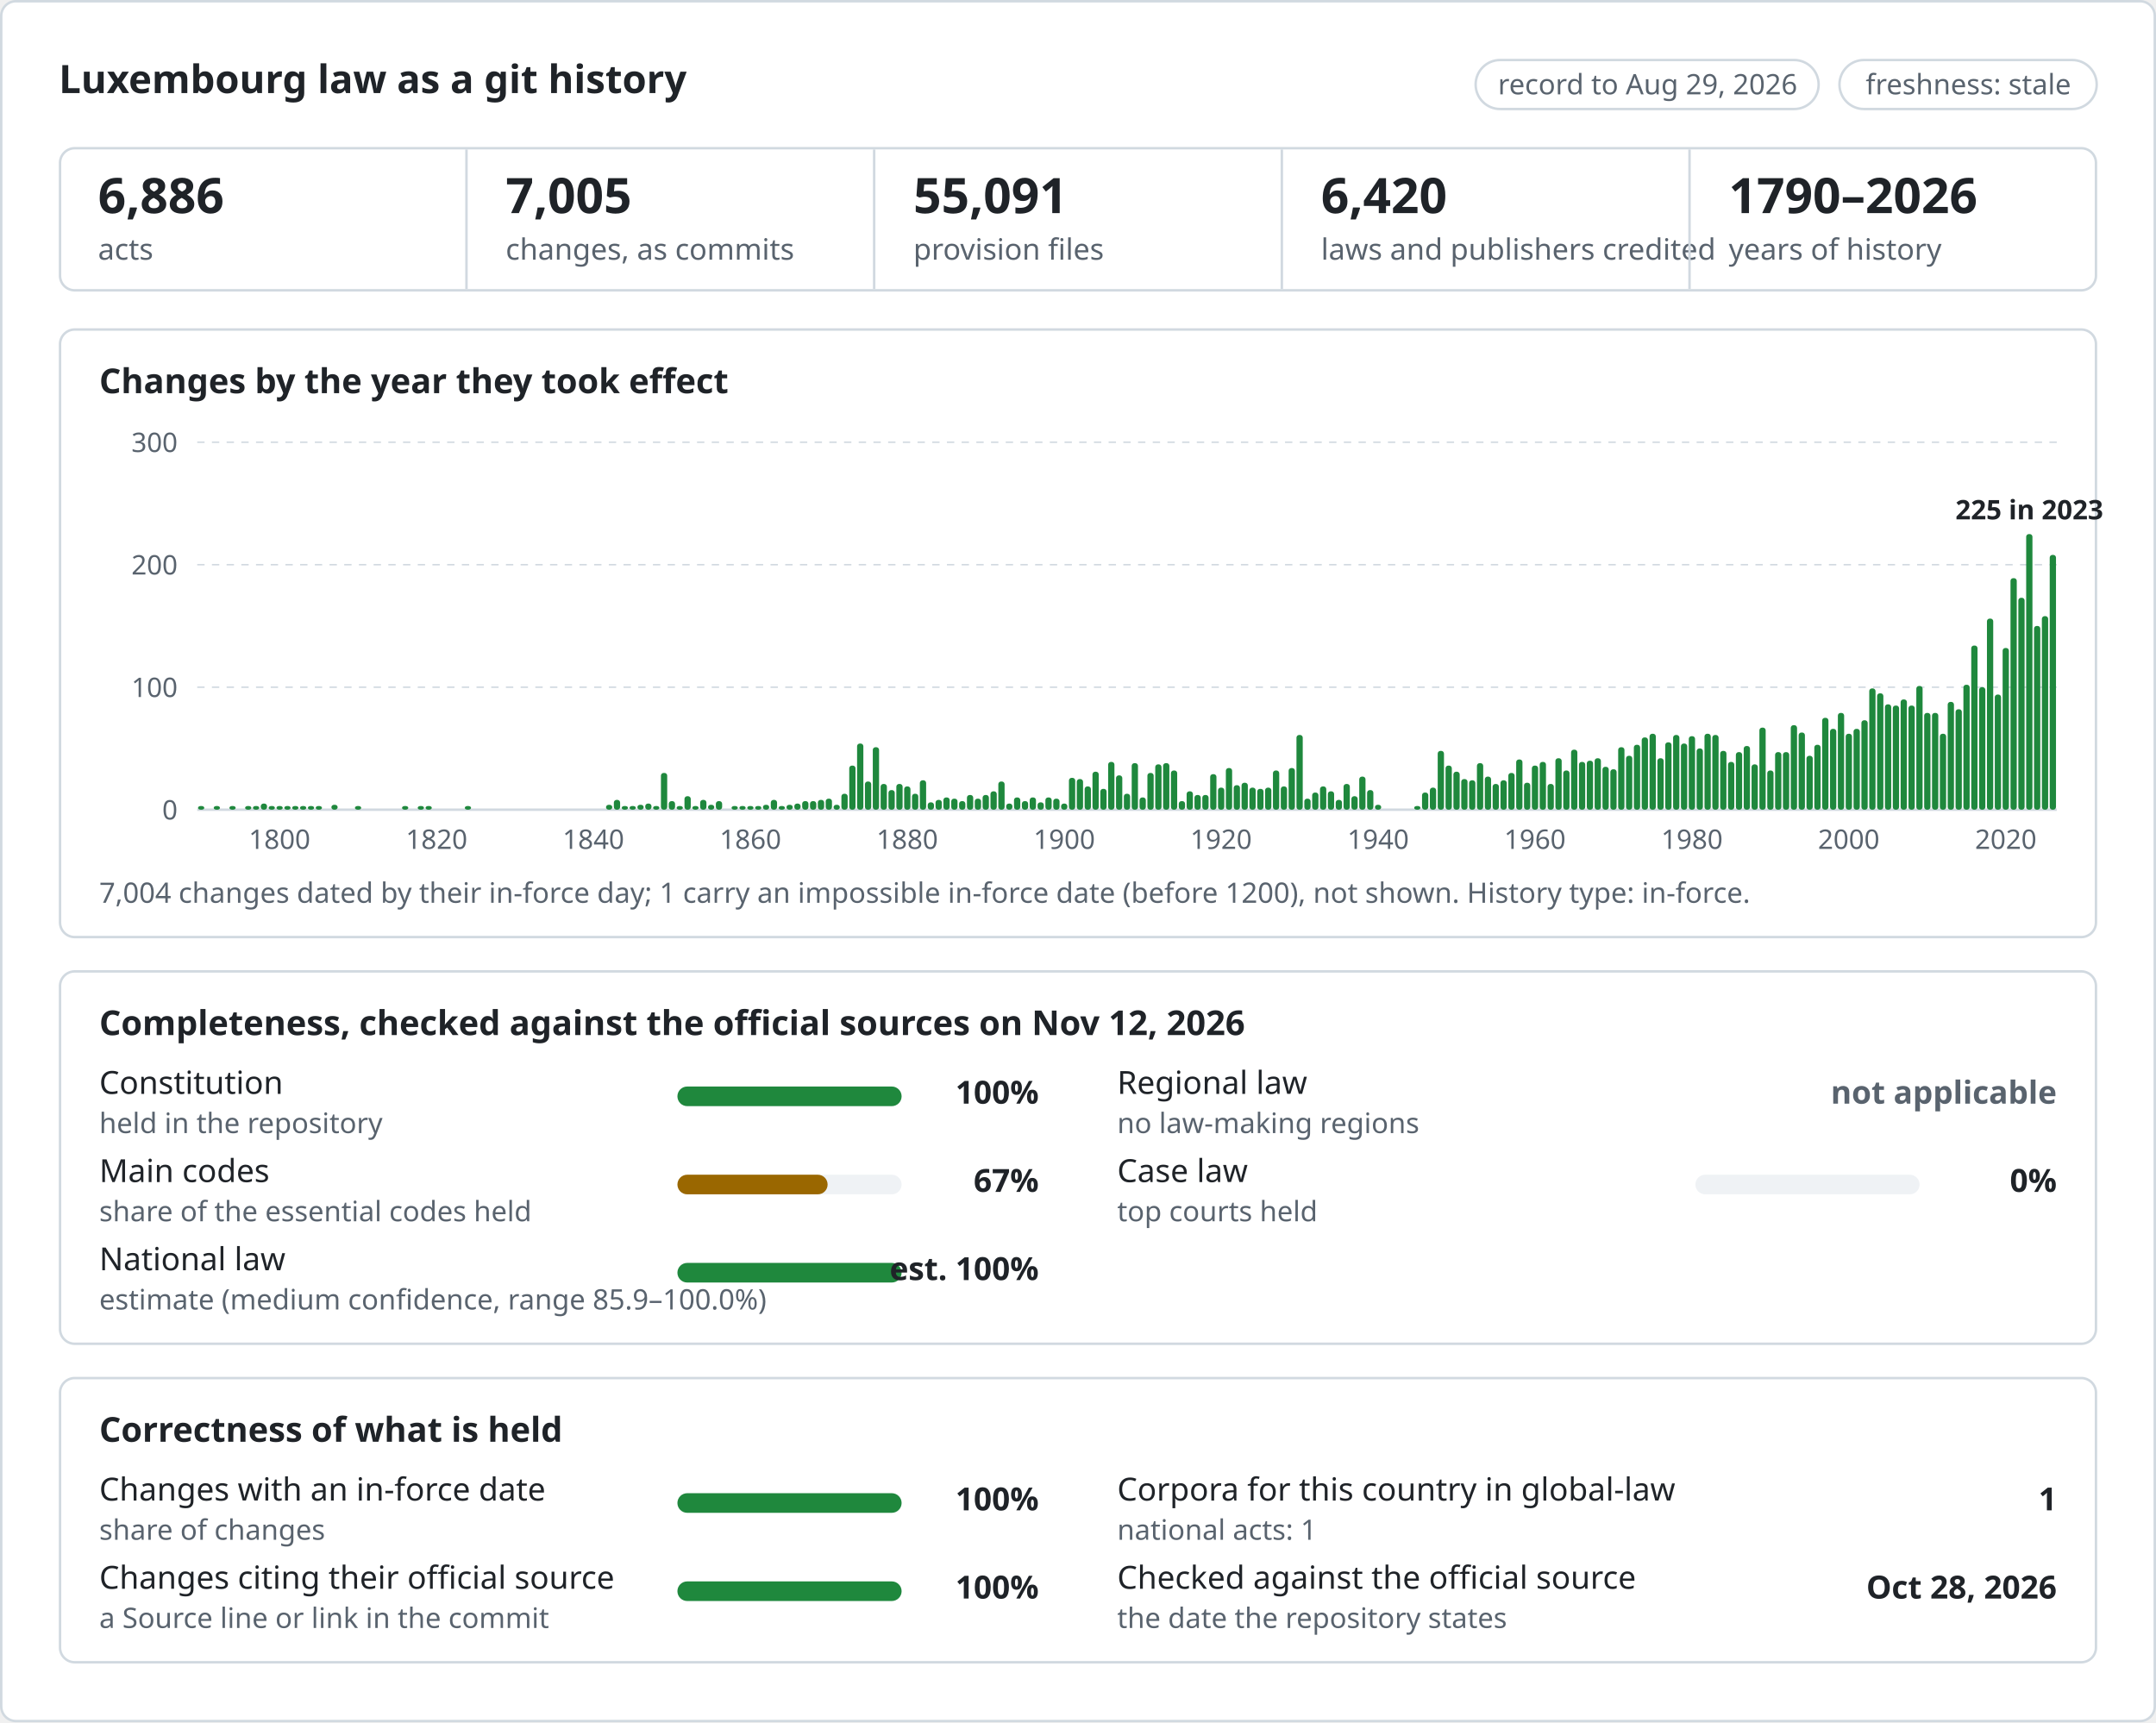
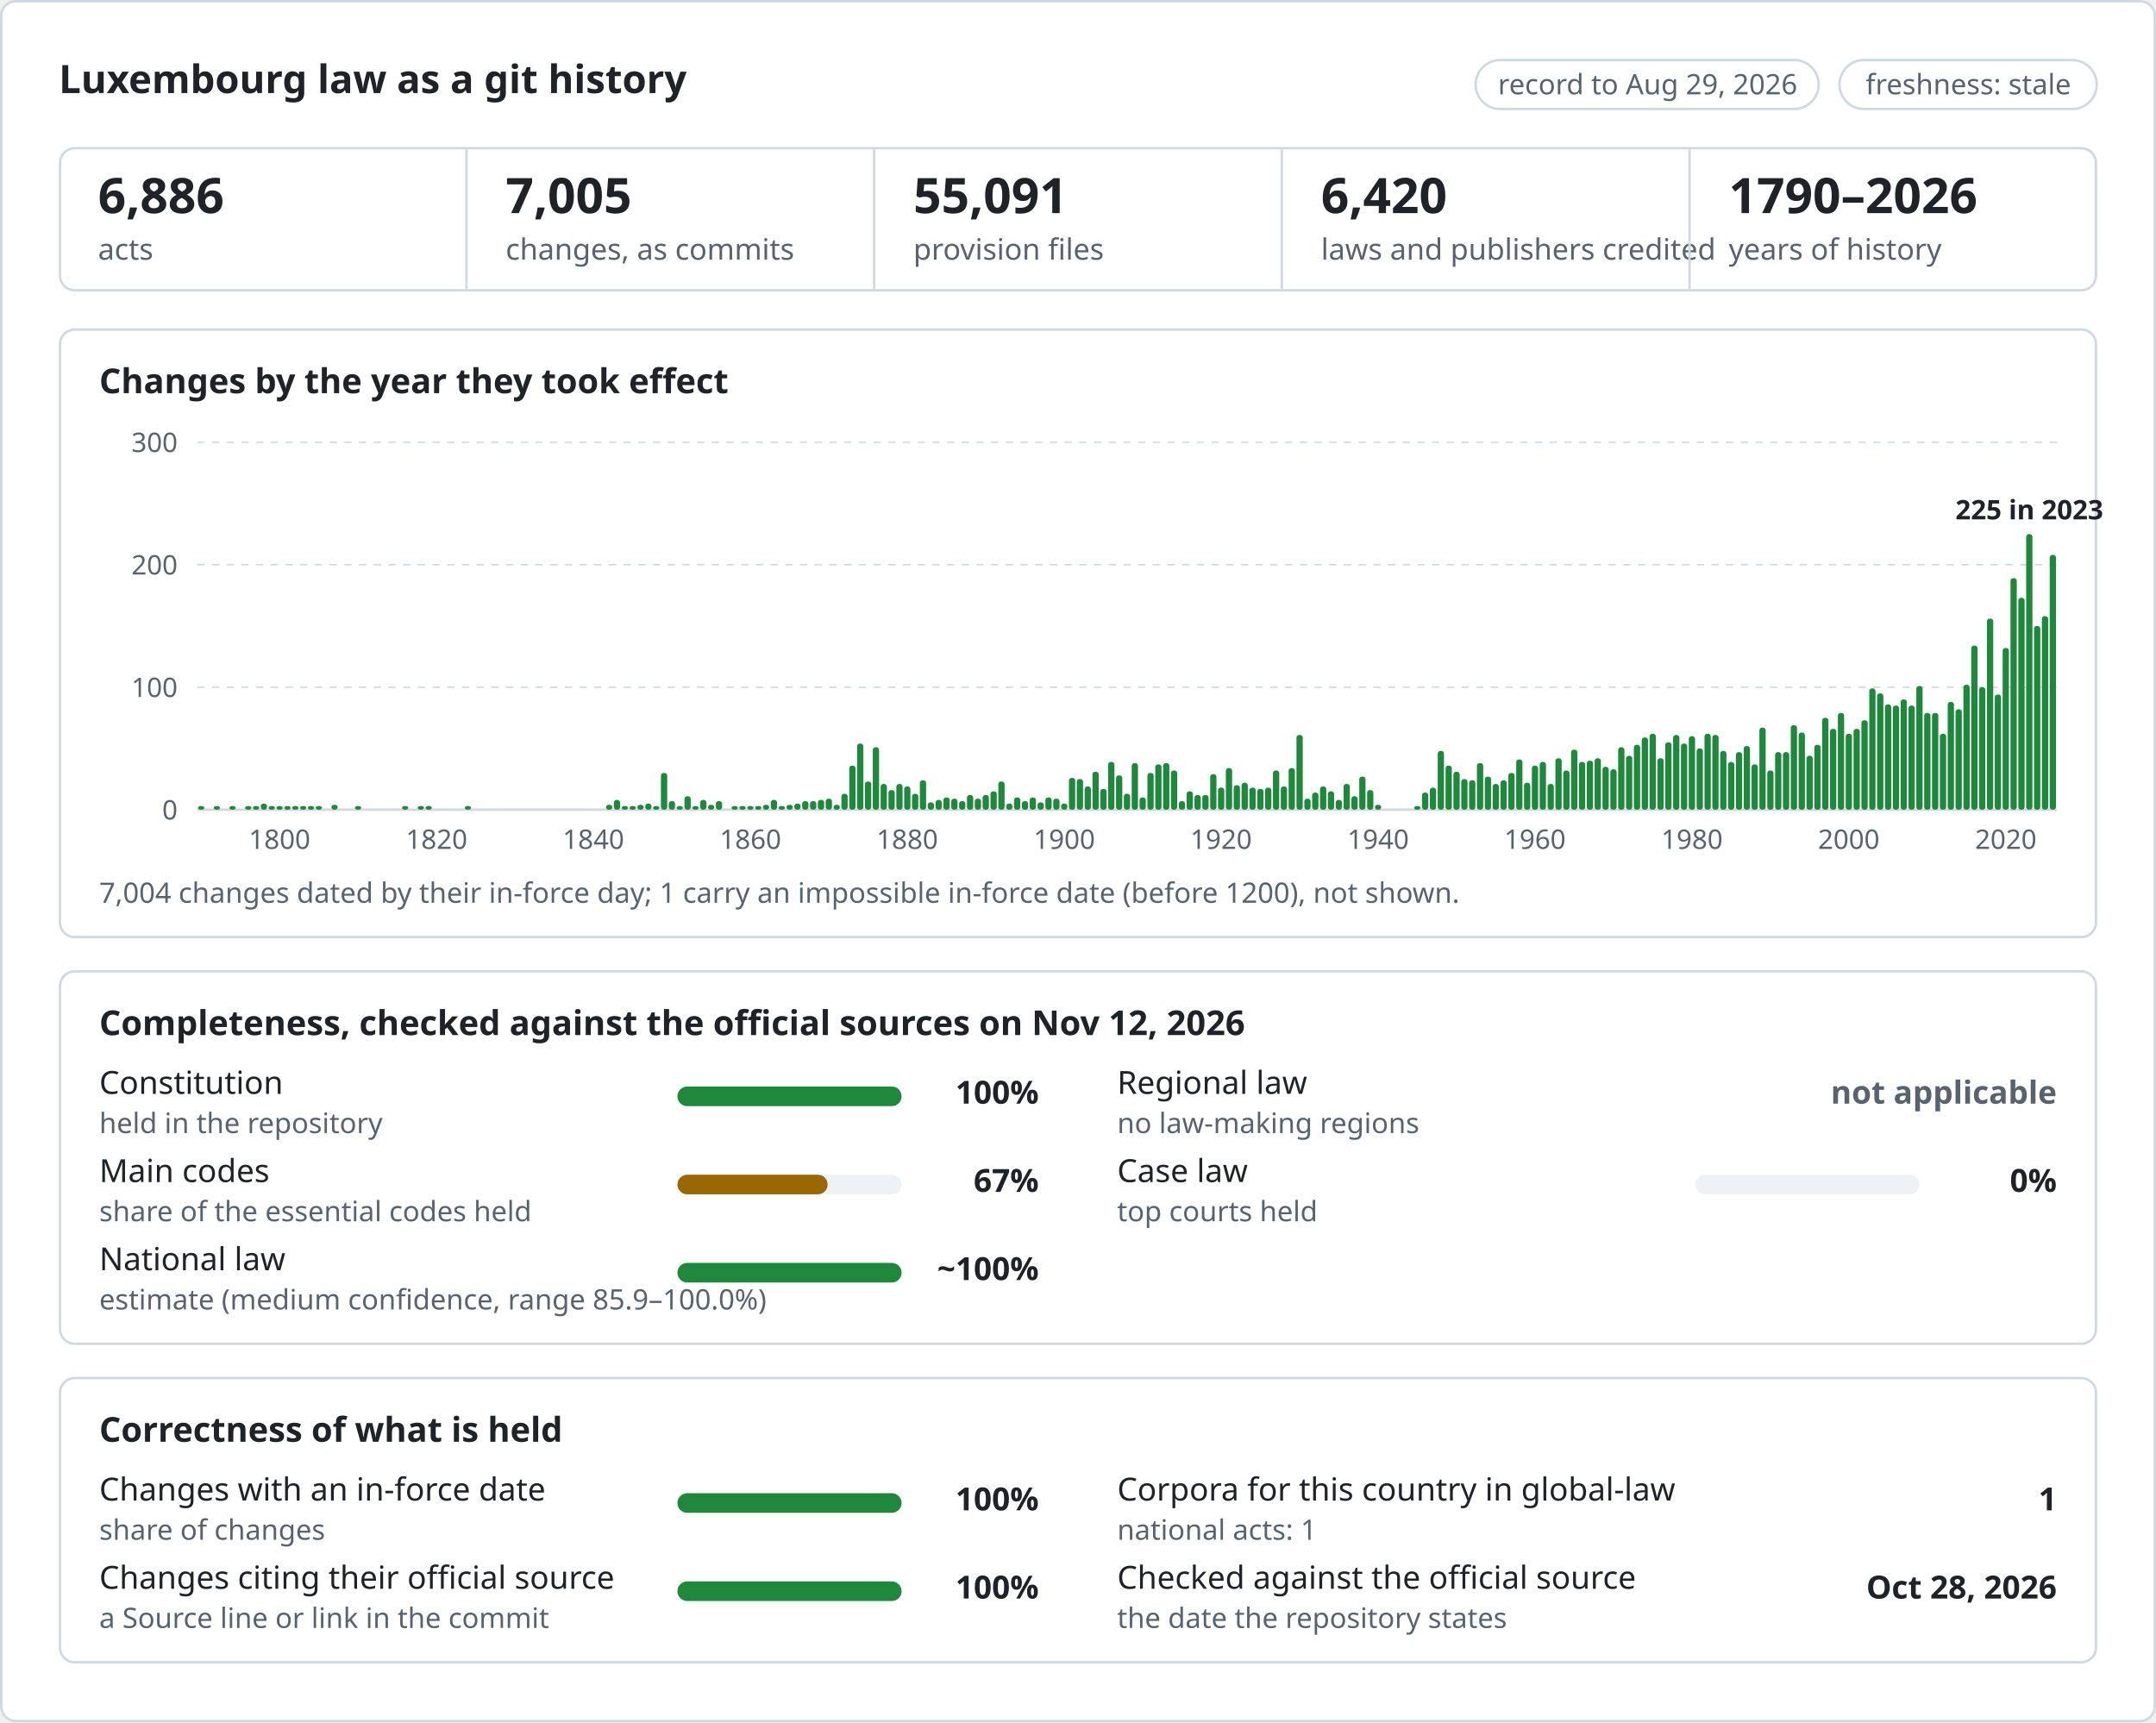
<svg xmlns="http://www.w3.org/2000/svg" width="880" height="703" viewBox="0 0 880 703" font-family="-apple-system,BlinkMacSystemFont,Segoe UI,Noto Sans,Helvetica,Arial,sans-serif">
  <rect x="0.5" y="0.5" width="879" height="702" rx="6" fill="#ffffff" stroke="#d1d9e0" />
  <text x="24" y="38" font-size="16" font-weight="600" fill="#1f2328">Luxembourg law as a git history</text>
  <rect x="602.3" y="24.5" width="140" height="20" rx="10" fill="none" stroke="#d1d9e0" />
  <text x="672.5" y="38.5" font-size="11.5" font-weight="500" text-anchor="middle" fill="#59636e">record to Aug 29, 2026</text>
  <rect x="750.8" y="24.5" width="105" height="20" rx="10" fill="none" stroke="#d1d9e0" />
  <text x="803.4" y="38.5" font-size="11.5" font-weight="500" text-anchor="middle" fill="#59636e">freshness: stale</text>
  <rect x="24.5" y="60.5" width="831" height="58" rx="6" fill="#ffffff" stroke="#d1d9e0" />
  <text x="40.0" y="87" font-size="20" font-weight="600" fill="#1f2328">6,886</text>
  <text x="40.0" y="106" font-size="12" fill="#59636e">acts</text>
  <line x1="190.4" y1="61" x2="190.4" y2="118" stroke="#d1d9e0" />
  <text x="206.4" y="87" font-size="20" font-weight="600" fill="#1f2328">7,005</text>
  <text x="206.4" y="106" font-size="12" fill="#59636e">changes, as commits</text>
  <line x1="356.8" y1="61" x2="356.8" y2="118" stroke="#d1d9e0" />
  <text x="372.8" y="87" font-size="20" font-weight="600" fill="#1f2328">55,091</text>
  <text x="372.8" y="106" font-size="12" fill="#59636e">provision files</text>
  <line x1="523.2" y1="61" x2="523.2" y2="118" stroke="#d1d9e0" />
  <text x="539.2" y="87" font-size="20" font-weight="600" fill="#1f2328">6,420</text>
  <text x="539.2" y="106" font-size="12" fill="#59636e" textLength="142" lengthAdjust="spacingAndGlyphs">laws and publishers credited</text>
  <line x1="689.6" y1="61" x2="689.6" y2="118" stroke="#d1d9e0" />
  <text x="705.6" y="87" font-size="20" font-weight="600" fill="#1f2328">1790–2026</text>
  <text x="705.6" y="106" font-size="12" fill="#59636e">years of history</text>
  <rect x="24.5" y="134.5" width="831" height="248" rx="6" fill="#ffffff" stroke="#d1d9e0" />
  <text x="40.5" y="160.5" font-size="14" font-weight="600" fill="#1f2328">Changes by the year they took effect</text>
  <line x1="80.5" y1="330.5" x2="839.5" y2="330.5" stroke="#d1d9e0" stroke-width="1" />
  <text x="72.5" y="334.5" font-size="11" text-anchor="end" fill="#59636e">0</text>
  <line x1="80.5" y1="280.5" x2="839.5" y2="280.5" stroke="#d1d9e0" stroke-width="0.6" stroke-dasharray="3 3" />
  <text x="72.5" y="284.5" font-size="11" text-anchor="end" fill="#59636e">100</text>
  <line x1="80.5" y1="230.5" x2="839.5" y2="230.5" stroke="#d1d9e0" stroke-width="0.6" stroke-dasharray="3 3" />
  <text x="72.5" y="234.5" font-size="11" text-anchor="end" fill="#59636e">200</text>
  <line x1="80.5" y1="180.5" x2="839.5" y2="180.5" stroke="#d1d9e0" stroke-width="0.6" stroke-dasharray="3 3" />
  <text x="72.5" y="184.5" font-size="11" text-anchor="end" fill="#59636e">300</text>
  <rect x="80.82" y="329.0" width="2.56" height="1.5" rx="1.1" fill="#1f883d" />
  <rect x="87.23" y="329.0" width="2.56" height="1.5" rx="1.1" fill="#1f883d" />
  <rect x="93.63" y="329.0" width="2.56" height="1.5" rx="1.1" fill="#1f883d" />
  <rect x="100.04" y="329.0" width="2.56" height="1.5" rx="1.1" fill="#1f883d" />
  <rect x="103.24" y="329.0" width="2.56" height="1.5" rx="1.1" fill="#1f883d" />
  <rect x="106.44" y="328.0" width="2.56" height="2.5" rx="1.1" fill="#1f883d" />
  <rect x="109.64" y="329.0" width="2.56" height="1.5" rx="1.1" fill="#1f883d" />
  <rect x="112.85" y="329.0" width="2.56" height="1.5" rx="1.1" fill="#1f883d" />
  <text x="114.1" y="346.5" font-size="11" text-anchor="middle" fill="#59636e">1800</text>
  <rect x="116.05" y="329.0" width="2.56" height="1.5" rx="1.1" fill="#1f883d" />
  <rect x="119.25" y="329.0" width="2.56" height="1.5" rx="1.1" fill="#1f883d" />
  <rect x="122.45" y="329.0" width="2.56" height="1.5" rx="1.1" fill="#1f883d" />
  <rect x="125.66" y="329.0" width="2.56" height="1.5" rx="1.1" fill="#1f883d" />
  <rect x="128.86" y="329.0" width="2.56" height="1.5" rx="1.1" fill="#1f883d" />
  <rect x="135.26" y="328.5" width="2.56" height="2.0" rx="1.1" fill="#1f883d" />
  <rect x="144.87" y="329.0" width="2.56" height="1.5" rx="1.1" fill="#1f883d" />
  <rect x="164.09" y="329.0" width="2.56" height="1.5" rx="1.1" fill="#1f883d" />
  <rect x="170.49" y="329.0" width="2.56" height="1.5" rx="1.1" fill="#1f883d" />
  <rect x="173.69" y="329.0" width="2.56" height="1.5" rx="1.1" fill="#1f883d" />
  <text x="178.2" y="346.5" font-size="11" text-anchor="middle" fill="#59636e">1820</text>
  <rect x="189.71" y="329.0" width="2.56" height="1.5" rx="1.1" fill="#1f883d" />
  <text x="242.2" y="346.5" font-size="11" text-anchor="middle" fill="#59636e">1840</text>
  <rect x="247.35" y="328.5" width="2.56" height="2.0" rx="1.1" fill="#1f883d" />
  <rect x="250.55" y="326.5" width="2.56" height="4.0" rx="1.1" fill="#1f883d" />
  <rect x="253.76" y="329.0" width="2.56" height="1.5" rx="1.1" fill="#1f883d" />
  <rect x="256.96" y="329.0" width="2.56" height="1.5" rx="1.1" fill="#1f883d" />
  <rect x="260.16" y="328.5" width="2.56" height="2.0" rx="1.1" fill="#1f883d" />
  <rect x="263.36" y="328.0" width="2.56" height="2.5" rx="1.1" fill="#1f883d" />
  <rect x="266.57" y="329.0" width="2.56" height="1.5" rx="1.1" fill="#1f883d" />
  <rect x="269.77" y="315.5" width="2.56" height="15.0" rx="1.1" fill="#1f883d" />
  <rect x="272.97" y="327.0" width="2.56" height="3.5" rx="1.1" fill="#1f883d" />
  <rect x="276.17" y="329.0" width="2.56" height="1.5" rx="1.1" fill="#1f883d" />
  <rect x="279.38" y="325.0" width="2.56" height="5.5" rx="1.1" fill="#1f883d" />
  <rect x="282.58" y="329.0" width="2.56" height="1.5" rx="1.1" fill="#1f883d" />
  <rect x="285.78" y="326.5" width="2.56" height="4.0" rx="1.1" fill="#1f883d" />
  <rect x="288.98" y="328.5" width="2.56" height="2.0" rx="1.1" fill="#1f883d" />
  <rect x="292.19" y="327.0" width="2.56" height="3.5" rx="1.1" fill="#1f883d" />
  <rect x="298.59" y="329.0" width="2.56" height="1.5" rx="1.1" fill="#1f883d" />
  <rect x="301.79" y="329.0" width="2.56" height="1.5" rx="1.1" fill="#1f883d" />
  <rect x="305.00" y="329.0" width="2.56" height="1.5" rx="1.1" fill="#1f883d" />
  <text x="306.3" y="346.5" font-size="11" text-anchor="middle" fill="#59636e">1860</text>
  <rect x="308.20" y="329.0" width="2.56" height="1.5" rx="1.1" fill="#1f883d" />
  <rect x="311.40" y="328.5" width="2.56" height="2.0" rx="1.1" fill="#1f883d" />
  <rect x="314.61" y="326.5" width="2.56" height="4.0" rx="1.1" fill="#1f883d" />
  <rect x="317.81" y="329.0" width="2.56" height="1.5" rx="1.1" fill="#1f883d" />
  <rect x="321.01" y="328.5" width="2.56" height="2.0" rx="1.1" fill="#1f883d" />
  <rect x="324.21" y="328.0" width="2.56" height="2.5" rx="1.1" fill="#1f883d" />
  <rect x="327.42" y="327.0" width="2.56" height="3.5" rx="1.1" fill="#1f883d" />
  <rect x="330.62" y="327.0" width="2.56" height="3.5" rx="1.1" fill="#1f883d" />
  <rect x="333.82" y="326.5" width="2.56" height="4.0" rx="1.1" fill="#1f883d" />
  <rect x="337.02" y="326.0" width="2.56" height="4.5" rx="1.1" fill="#1f883d" />
  <rect x="340.23" y="328.5" width="2.56" height="2.0" rx="1.1" fill="#1f883d" />
  <rect x="343.43" y="324.0" width="2.56" height="6.5" rx="1.1" fill="#1f883d" />
  <rect x="346.63" y="312.5" width="2.56" height="18.0" rx="1.1" fill="#1f883d" />
  <rect x="349.83" y="303.5" width="2.56" height="27.0" rx="1.1" fill="#1f883d" />
  <rect x="353.04" y="319.0" width="2.56" height="11.5" rx="1.1" fill="#1f883d" />
  <rect x="356.24" y="305.0" width="2.56" height="25.5" rx="1.1" fill="#1f883d" />
  <rect x="359.44" y="320.0" width="2.56" height="10.5" rx="1.1" fill="#1f883d" />
  <rect x="362.64" y="322.5" width="2.56" height="8.0" rx="1.1" fill="#1f883d" />
  <rect x="365.85" y="320.0" width="2.56" height="10.5" rx="1.1" fill="#1f883d" />
  <rect x="369.05" y="321.0" width="2.56" height="9.5" rx="1.1" fill="#1f883d" />
  <text x="370.3" y="346.5" font-size="11" text-anchor="middle" fill="#59636e">1880</text>
  <rect x="372.25" y="324.0" width="2.56" height="6.5" rx="1.1" fill="#1f883d" />
  <rect x="375.45" y="318.5" width="2.56" height="12.0" rx="1.1" fill="#1f883d" />
  <rect x="378.66" y="327.5" width="2.56" height="3.0" rx="1.1" fill="#1f883d" />
  <rect x="381.86" y="326.5" width="2.56" height="4.0" rx="1.1" fill="#1f883d" />
  <rect x="385.06" y="325.5" width="2.56" height="5.0" rx="1.1" fill="#1f883d" />
  <rect x="388.26" y="326.0" width="2.56" height="4.5" rx="1.1" fill="#1f883d" />
  <rect x="391.47" y="327.0" width="2.56" height="3.5" rx="1.1" fill="#1f883d" />
  <rect x="394.67" y="324.5" width="2.56" height="6.0" rx="1.1" fill="#1f883d" />
  <rect x="397.87" y="326.0" width="2.56" height="4.5" rx="1.1" fill="#1f883d" />
  <rect x="401.07" y="324.5" width="2.56" height="6.0" rx="1.1" fill="#1f883d" />
  <rect x="404.28" y="323.0" width="2.56" height="7.5" rx="1.1" fill="#1f883d" />
  <rect x="407.48" y="319.0" width="2.56" height="11.5" rx="1.1" fill="#1f883d" />
  <rect x="410.68" y="328.0" width="2.56" height="2.5" rx="1.1" fill="#1f883d" />
  <rect x="413.88" y="325.5" width="2.56" height="5.0" rx="1.1" fill="#1f883d" />
  <rect x="417.09" y="327.0" width="2.56" height="3.5" rx="1.1" fill="#1f883d" />
  <rect x="420.29" y="325.5" width="2.56" height="5.0" rx="1.1" fill="#1f883d" />
  <rect x="423.49" y="327.5" width="2.56" height="3.0" rx="1.1" fill="#1f883d" />
  <rect x="426.69" y="325.5" width="2.56" height="5.0" rx="1.1" fill="#1f883d" />
  <rect x="429.90" y="326.0" width="2.56" height="4.5" rx="1.1" fill="#1f883d" />
  <rect x="433.10" y="328.0" width="2.56" height="2.5" rx="1.1" fill="#1f883d" />
  <text x="434.4" y="346.5" font-size="11" text-anchor="middle" fill="#59636e">1900</text>
  <rect x="436.30" y="317.5" width="2.56" height="13.0" rx="1.1" fill="#1f883d" />
  <rect x="439.50" y="318.0" width="2.56" height="12.5" rx="1.1" fill="#1f883d" />
  <rect x="442.71" y="321.0" width="2.56" height="9.5" rx="1.1" fill="#1f883d" />
  <rect x="445.91" y="315.0" width="2.56" height="15.5" rx="1.1" fill="#1f883d" />
  <rect x="449.11" y="322.0" width="2.56" height="8.5" rx="1.1" fill="#1f883d" />
  <rect x="452.31" y="311.0" width="2.56" height="19.5" rx="1.1" fill="#1f883d" />
  <rect x="455.52" y="316.5" width="2.56" height="14.0" rx="1.1" fill="#1f883d" />
  <rect x="458.72" y="324.0" width="2.56" height="6.5" rx="1.1" fill="#1f883d" />
  <rect x="461.92" y="311.5" width="2.56" height="19.0" rx="1.1" fill="#1f883d" />
  <rect x="465.12" y="325.5" width="2.56" height="5.0" rx="1.1" fill="#1f883d" />
  <rect x="468.33" y="315.5" width="2.56" height="15.0" rx="1.1" fill="#1f883d" />
  <rect x="471.53" y="312.0" width="2.56" height="18.5" rx="1.1" fill="#1f883d" />
  <rect x="474.73" y="311.5" width="2.56" height="19.0" rx="1.1" fill="#1f883d" />
  <rect x="477.93" y="314.5" width="2.56" height="16.0" rx="1.1" fill="#1f883d" />
  <rect x="481.14" y="327.0" width="2.56" height="3.5" rx="1.1" fill="#1f883d" />
  <rect x="484.34" y="323.0" width="2.56" height="7.5" rx="1.1" fill="#1f883d" />
  <rect x="487.54" y="324.5" width="2.56" height="6.0" rx="1.1" fill="#1f883d" />
  <rect x="490.74" y="324.5" width="2.56" height="6.0" rx="1.1" fill="#1f883d" />
  <rect x="493.95" y="316.0" width="2.56" height="14.5" rx="1.1" fill="#1f883d" />
  <rect x="497.15" y="321.5" width="2.56" height="9.0" rx="1.1" fill="#1f883d" />
  <text x="498.4" y="346.5" font-size="11" text-anchor="middle" fill="#59636e">1920</text>
  <rect x="500.35" y="313.5" width="2.56" height="17.0" rx="1.1" fill="#1f883d" />
  <rect x="503.55" y="320.5" width="2.56" height="10.0" rx="1.1" fill="#1f883d" />
  <rect x="506.76" y="319.5" width="2.56" height="11.0" rx="1.1" fill="#1f883d" />
  <rect x="509.96" y="321.5" width="2.56" height="9.0" rx="1.1" fill="#1f883d" />
  <rect x="513.16" y="322.0" width="2.56" height="8.5" rx="1.1" fill="#1f883d" />
  <rect x="516.36" y="321.5" width="2.56" height="9.0" rx="1.1" fill="#1f883d" />
  <rect x="519.57" y="314.5" width="2.56" height="16.0" rx="1.1" fill="#1f883d" />
  <rect x="522.77" y="321.0" width="2.56" height="9.5" rx="1.1" fill="#1f883d" />
  <rect x="525.97" y="313.5" width="2.56" height="17.0" rx="1.1" fill="#1f883d" />
  <rect x="529.17" y="300.0" width="2.56" height="30.5" rx="1.1" fill="#1f883d" />
  <rect x="532.38" y="326.0" width="2.56" height="4.5" rx="1.1" fill="#1f883d" />
  <rect x="535.58" y="323.5" width="2.56" height="7.0" rx="1.1" fill="#1f883d" />
  <rect x="538.78" y="321.0" width="2.56" height="9.5" rx="1.1" fill="#1f883d" />
  <rect x="541.98" y="323.0" width="2.56" height="7.5" rx="1.1" fill="#1f883d" />
  <rect x="545.19" y="326.5" width="2.56" height="4.0" rx="1.1" fill="#1f883d" />
  <rect x="548.39" y="320.0" width="2.56" height="10.5" rx="1.1" fill="#1f883d" />
  <rect x="551.59" y="325.0" width="2.56" height="5.5" rx="1.1" fill="#1f883d" />
  <rect x="554.79" y="317.0" width="2.56" height="13.5" rx="1.1" fill="#1f883d" />
  <rect x="558.00" y="322.5" width="2.56" height="8.0" rx="1.1" fill="#1f883d" />
  <rect x="561.20" y="328.5" width="2.56" height="2.0" rx="1.1" fill="#1f883d" />
  <text x="562.5" y="346.5" font-size="11" text-anchor="middle" fill="#59636e">1940</text>
  <rect x="577.21" y="329.0" width="2.56" height="1.5" rx="1.1" fill="#1f883d" />
  <rect x="580.42" y="323.5" width="2.56" height="7.0" rx="1.1" fill="#1f883d" />
  <rect x="583.62" y="321.5" width="2.56" height="9.0" rx="1.1" fill="#1f883d" />
  <rect x="586.82" y="306.5" width="2.56" height="24.0" rx="1.1" fill="#1f883d" />
  <rect x="590.02" y="312.5" width="2.56" height="18.0" rx="1.1" fill="#1f883d" />
  <rect x="593.23" y="315.0" width="2.56" height="15.5" rx="1.1" fill="#1f883d" />
  <rect x="596.43" y="318.0" width="2.56" height="12.5" rx="1.1" fill="#1f883d" />
  <rect x="599.63" y="318.5" width="2.56" height="12.0" rx="1.1" fill="#1f883d" />
  <rect x="602.83" y="311.5" width="2.56" height="19.0" rx="1.1" fill="#1f883d" />
  <rect x="606.04" y="317.0" width="2.56" height="13.5" rx="1.1" fill="#1f883d" />
  <rect x="609.24" y="320.0" width="2.56" height="10.5" rx="1.1" fill="#1f883d" />
  <rect x="612.44" y="318.5" width="2.56" height="12.0" rx="1.1" fill="#1f883d" />
  <rect x="615.64" y="315.5" width="2.56" height="15.0" rx="1.1" fill="#1f883d" />
  <rect x="618.85" y="310.0" width="2.56" height="20.5" rx="1.1" fill="#1f883d" />
  <rect x="622.05" y="319.5" width="2.56" height="11.0" rx="1.1" fill="#1f883d" />
  <rect x="625.25" y="312.5" width="2.56" height="18.0" rx="1.1" fill="#1f883d" />
  <text x="626.5" y="346.5" font-size="11" text-anchor="middle" fill="#59636e">1960</text>
  <rect x="628.45" y="311.0" width="2.56" height="19.5" rx="1.1" fill="#1f883d" />
  <rect x="631.66" y="320.0" width="2.56" height="10.5" rx="1.1" fill="#1f883d" />
  <rect x="634.86" y="309.5" width="2.56" height="21.0" rx="1.1" fill="#1f883d" />
  <rect x="638.06" y="314.5" width="2.56" height="16.0" rx="1.1" fill="#1f883d" />
  <rect x="641.26" y="306.0" width="2.56" height="24.5" rx="1.1" fill="#1f883d" />
  <rect x="644.47" y="311.0" width="2.56" height="19.5" rx="1.1" fill="#1f883d" />
  <rect x="647.67" y="310.5" width="2.56" height="20.0" rx="1.1" fill="#1f883d" />
  <rect x="650.87" y="309.5" width="2.56" height="21.0" rx="1.1" fill="#1f883d" />
  <rect x="654.07" y="313.0" width="2.56" height="17.5" rx="1.1" fill="#1f883d" />
  <rect x="657.28" y="314.0" width="2.56" height="16.5" rx="1.1" fill="#1f883d" />
  <rect x="660.48" y="305.0" width="2.56" height="25.5" rx="1.1" fill="#1f883d" />
  <rect x="663.68" y="308.5" width="2.56" height="22.0" rx="1.1" fill="#1f883d" />
  <rect x="666.88" y="304.0" width="2.56" height="26.5" rx="1.1" fill="#1f883d" />
  <rect x="670.09" y="301.0" width="2.56" height="29.5" rx="1.1" fill="#1f883d" />
  <rect x="673.29" y="299.5" width="2.56" height="31.0" rx="1.1" fill="#1f883d" />
  <rect x="676.49" y="309.5" width="2.56" height="21.0" rx="1.1" fill="#1f883d" />
  <rect x="679.69" y="303.0" width="2.56" height="27.5" rx="1.1" fill="#1f883d" />
  <rect x="682.90" y="300.0" width="2.56" height="30.5" rx="1.1" fill="#1f883d" />
  <rect x="686.10" y="303.5" width="2.56" height="27.0" rx="1.1" fill="#1f883d" />
  <rect x="689.30" y="300.5" width="2.56" height="30.0" rx="1.1" fill="#1f883d" />
  <text x="690.6" y="346.5" font-size="11" text-anchor="middle" fill="#59636e">1980</text>
  <rect x="692.50" y="305.5" width="2.56" height="25.0" rx="1.1" fill="#1f883d" />
  <rect x="695.71" y="299.5" width="2.56" height="31.0" rx="1.1" fill="#1f883d" />
  <rect x="698.91" y="300.0" width="2.56" height="30.5" rx="1.1" fill="#1f883d" />
  <rect x="702.11" y="306.5" width="2.56" height="24.0" rx="1.1" fill="#1f883d" />
  <rect x="705.31" y="311.0" width="2.56" height="19.5" rx="1.1" fill="#1f883d" />
  <rect x="708.52" y="307.0" width="2.56" height="23.5" rx="1.1" fill="#1f883d" />
  <rect x="711.72" y="304.5" width="2.56" height="26.0" rx="1.1" fill="#1f883d" />
  <rect x="714.92" y="312.0" width="2.56" height="18.5" rx="1.1" fill="#1f883d" />
  <rect x="718.12" y="297.0" width="2.56" height="33.5" rx="1.1" fill="#1f883d" />
  <rect x="721.33" y="314.5" width="2.56" height="16.0" rx="1.1" fill="#1f883d" />
  <rect x="724.53" y="307.0" width="2.56" height="23.5" rx="1.1" fill="#1f883d" />
  <rect x="727.73" y="307.0" width="2.56" height="23.5" rx="1.1" fill="#1f883d" />
  <rect x="730.93" y="296.0" width="2.56" height="34.5" rx="1.1" fill="#1f883d" />
  <rect x="734.14" y="299.0" width="2.56" height="31.5" rx="1.1" fill="#1f883d" />
  <rect x="737.34" y="308.5" width="2.56" height="22.0" rx="1.1" fill="#1f883d" />
  <rect x="740.54" y="304.0" width="2.56" height="26.5" rx="1.1" fill="#1f883d" />
  <rect x="743.74" y="293.0" width="2.56" height="37.5" rx="1.1" fill="#1f883d" />
  <rect x="746.95" y="297.5" width="2.56" height="33.0" rx="1.1" fill="#1f883d" />
  <rect x="750.15" y="291.0" width="2.56" height="39.5" rx="1.1" fill="#1f883d" />
  <rect x="753.35" y="299.5" width="2.56" height="31.0" rx="1.1" fill="#1f883d" />
  <text x="754.6" y="346.5" font-size="11" text-anchor="middle" fill="#59636e">2000</text>
  <rect x="756.55" y="297.5" width="2.56" height="33.0" rx="1.1" fill="#1f883d" />
  <rect x="759.76" y="294.0" width="2.56" height="36.5" rx="1.1" fill="#1f883d" />
  <rect x="762.96" y="281.0" width="2.56" height="49.5" rx="1.1" fill="#1f883d" />
  <rect x="766.16" y="283.0" width="2.56" height="47.5" rx="1.1" fill="#1f883d" />
  <rect x="769.36" y="287.5" width="2.56" height="43.0" rx="1.1" fill="#1f883d" />
  <rect x="772.57" y="288.0" width="2.56" height="42.5" rx="1.1" fill="#1f883d" />
  <rect x="775.77" y="285.5" width="2.56" height="45.0" rx="1.1" fill="#1f883d" />
  <rect x="778.97" y="288.0" width="2.56" height="42.5" rx="1.1" fill="#1f883d" />
  <rect x="782.17" y="280.0" width="2.56" height="50.5" rx="1.1" fill="#1f883d" />
  <rect x="785.38" y="291.0" width="2.56" height="39.5" rx="1.1" fill="#1f883d" />
  <rect x="788.58" y="291.0" width="2.56" height="39.5" rx="1.1" fill="#1f883d" />
  <rect x="791.78" y="299.5" width="2.56" height="31.0" rx="1.1" fill="#1f883d" />
  <rect x="794.98" y="286.5" width="2.56" height="44.0" rx="1.1" fill="#1f883d" />
  <rect x="798.19" y="289.5" width="2.56" height="41.0" rx="1.1" fill="#1f883d" />
  <rect x="801.39" y="279.5" width="2.56" height="51.0" rx="1.1" fill="#1f883d" />
  <rect x="804.59" y="263.5" width="2.56" height="67.0" rx="1.1" fill="#1f883d" />
  <rect x="807.79" y="280.5" width="2.56" height="50.0" rx="1.1" fill="#1f883d" />
  <rect x="811.00" y="252.5" width="2.56" height="78.0" rx="1.1" fill="#1f883d" />
  <rect x="814.20" y="283.5" width="2.56" height="47.0" rx="1.1" fill="#1f883d" />
  <rect x="817.40" y="264.5" width="2.56" height="66.0" rx="1.1" fill="#1f883d" />
  <text x="818.7" y="346.5" font-size="11" text-anchor="middle" fill="#59636e">2020</text>
  <rect x="820.61" y="236.0" width="2.56" height="94.5" rx="1.1" fill="#1f883d" />
  <rect x="823.81" y="244.0" width="2.56" height="86.5" rx="1.1" fill="#1f883d" />
  <rect x="827.01" y="218.0" width="2.56" height="112.5" rx="1.1" fill="#1f883d" />
  <text x="828.3" y="212.0" font-size="11" font-weight="600" text-anchor="middle" fill="#1f2328">225 in 2023</text>
  <rect x="830.21" y="255.5" width="2.56" height="75.0" rx="1.1" fill="#1f883d" />
  <rect x="833.42" y="251.5" width="2.56" height="79.0" rx="1.1" fill="#1f883d" />
  <rect x="836.62" y="226.5" width="2.56" height="104.0" rx="1.1" fill="#1f883d" />
-   <text x="40.5" y="368.5" font-size="11.5" fill="#59636e">7,004 changes dated by their in-force day; 1 carry an impossible in-force date (before 1200), not shown. History type: in-force.</text>
+   <text x="40.5" y="368.5" font-size="11.5" fill="#59636e">7,004 changes dated by their in-force day; 1 carry an impossible in-force date (before 1200), not shown.</text>
  <rect x="24.5" y="396.5" width="831" height="152" rx="6" fill="#ffffff" stroke="#d1d9e0" />
  <text x="40.5" y="422.5" font-size="14" font-weight="600" fill="#1f2328">Completeness, checked against the official sources on Nov 12, 2026</text>
  <text x="40.5" y="446.5" font-size="13" fill="#1f2328">Constitution</text>
  <text x="40.5" y="462.5" font-size="11.5" fill="#59636e">held in the repository</text>
  <g>
    <rect x="276.5" y="443.5" width="91.5" height="8" rx="4" fill="#eff2f5" />
    <rect x="276.5" y="443.5" width="91.5" height="8" rx="4" fill="#1f883d" />
  </g>
  <text x="424.0" y="450.5" font-size="13" font-weight="600" text-anchor="end" fill="#1f2328">100%</text>
  <text x="40.5" y="482.5" font-size="13" fill="#1f2328">Main codes</text>
  <text x="40.5" y="498.5" font-size="11.5" fill="#59636e">share of the essential codes held</text>
  <g>
    <rect x="276.5" y="479.5" width="91.5" height="8" rx="4" fill="#eff2f5" />
    <rect x="276.5" y="479.5" width="61.3" height="8" rx="4" fill="#9a6700" />
  </g>
  <text x="424.0" y="486.5" font-size="13" font-weight="600" text-anchor="end" fill="#1f2328">67%</text>
  <text x="40.5" y="518.5" font-size="13" fill="#1f2328">National law</text>
  <text x="40.5" y="534.5" font-size="11.5" fill="#59636e">estimate (medium confidence, range 85.9–100.0%)</text>
  <g>
    <rect x="276.5" y="515.5" width="91.5" height="8" rx="4" fill="#eff2f5" />
    <rect x="276.5" y="515.5" width="91.5" height="8" rx="4" fill="#1f883d" />
  </g>
-   <text x="424.0" y="522.5" font-size="13" font-weight="600" text-anchor="end" fill="#1f2328">est. 100%</text>
+   <text x="424.0" y="522.5" font-size="13" font-weight="600" text-anchor="end" fill="#1f2328">~100%</text>
  <text x="456.0" y="446.5" font-size="13" fill="#1f2328">Regional law</text>
  <text x="456.0" y="462.5" font-size="11.5" fill="#59636e">no law-making regions</text>
  <text x="839.5" y="450.5" font-size="13" font-weight="600" text-anchor="end" fill="#59636e">not applicable</text>
  <text x="456.0" y="482.5" font-size="13" fill="#1f2328">Case law</text>
  <text x="456.0" y="498.5" font-size="11.5" fill="#59636e">top courts held</text>
  <g>
    <rect x="692.0" y="479.5" width="91.5" height="8" rx="4" fill="#eff2f5" />
  </g>
  <text x="839.5" y="486.5" font-size="13" font-weight="600" text-anchor="end" fill="#1f2328">0%</text>
  <rect x="24.5" y="562.5" width="831" height="116" rx="6" fill="#ffffff" stroke="#d1d9e0" />
  <text x="40.5" y="588.5" font-size="14" font-weight="600" fill="#1f2328">Correctness of what is held</text>
  <text x="40.5" y="612.5" font-size="13" fill="#1f2328">Changes with an in-force date</text>
  <text x="40.5" y="628.5" font-size="11.5" fill="#59636e">share of changes</text>
  <g>
    <rect x="276.5" y="609.5" width="91.5" height="8" rx="4" fill="#eff2f5" />
    <rect x="276.5" y="609.5" width="91.5" height="8" rx="4" fill="#1f883d" />
  </g>
  <text x="424.0" y="616.5" font-size="13" font-weight="600" text-anchor="end" fill="#1f2328">100%</text>
  <text x="40.5" y="648.5" font-size="13" fill="#1f2328">Changes citing their official source</text>
  <text x="40.5" y="664.5" font-size="11.5" fill="#59636e">a Source line or link in the commit</text>
  <g>
    <rect x="276.5" y="645.5" width="91.5" height="8" rx="4" fill="#eff2f5" />
    <rect x="276.5" y="645.5" width="91.5" height="8" rx="4" fill="#1f883d" />
  </g>
  <text x="424.0" y="652.5" font-size="13" font-weight="600" text-anchor="end" fill="#1f2328">100%</text>
  <text x="456.0" y="612.5" font-size="13" fill="#1f2328">Corpora for this country in global-law</text>
  <text x="456.0" y="628.5" font-size="11.5" fill="#59636e">national acts: 1</text>
  <text x="839.5" y="616.5" font-size="13" font-weight="600" text-anchor="end" fill="#1f2328">1</text>
  <text x="456.0" y="648.5" font-size="13" fill="#1f2328">Checked against the official source</text>
  <text x="456.0" y="664.5" font-size="11.5" fill="#59636e">the date the repository states</text>
  <text x="839.5" y="652.5" font-size="13" font-weight="600" text-anchor="end" fill="#1f2328">Oct 28, 2026</text>
</svg>
